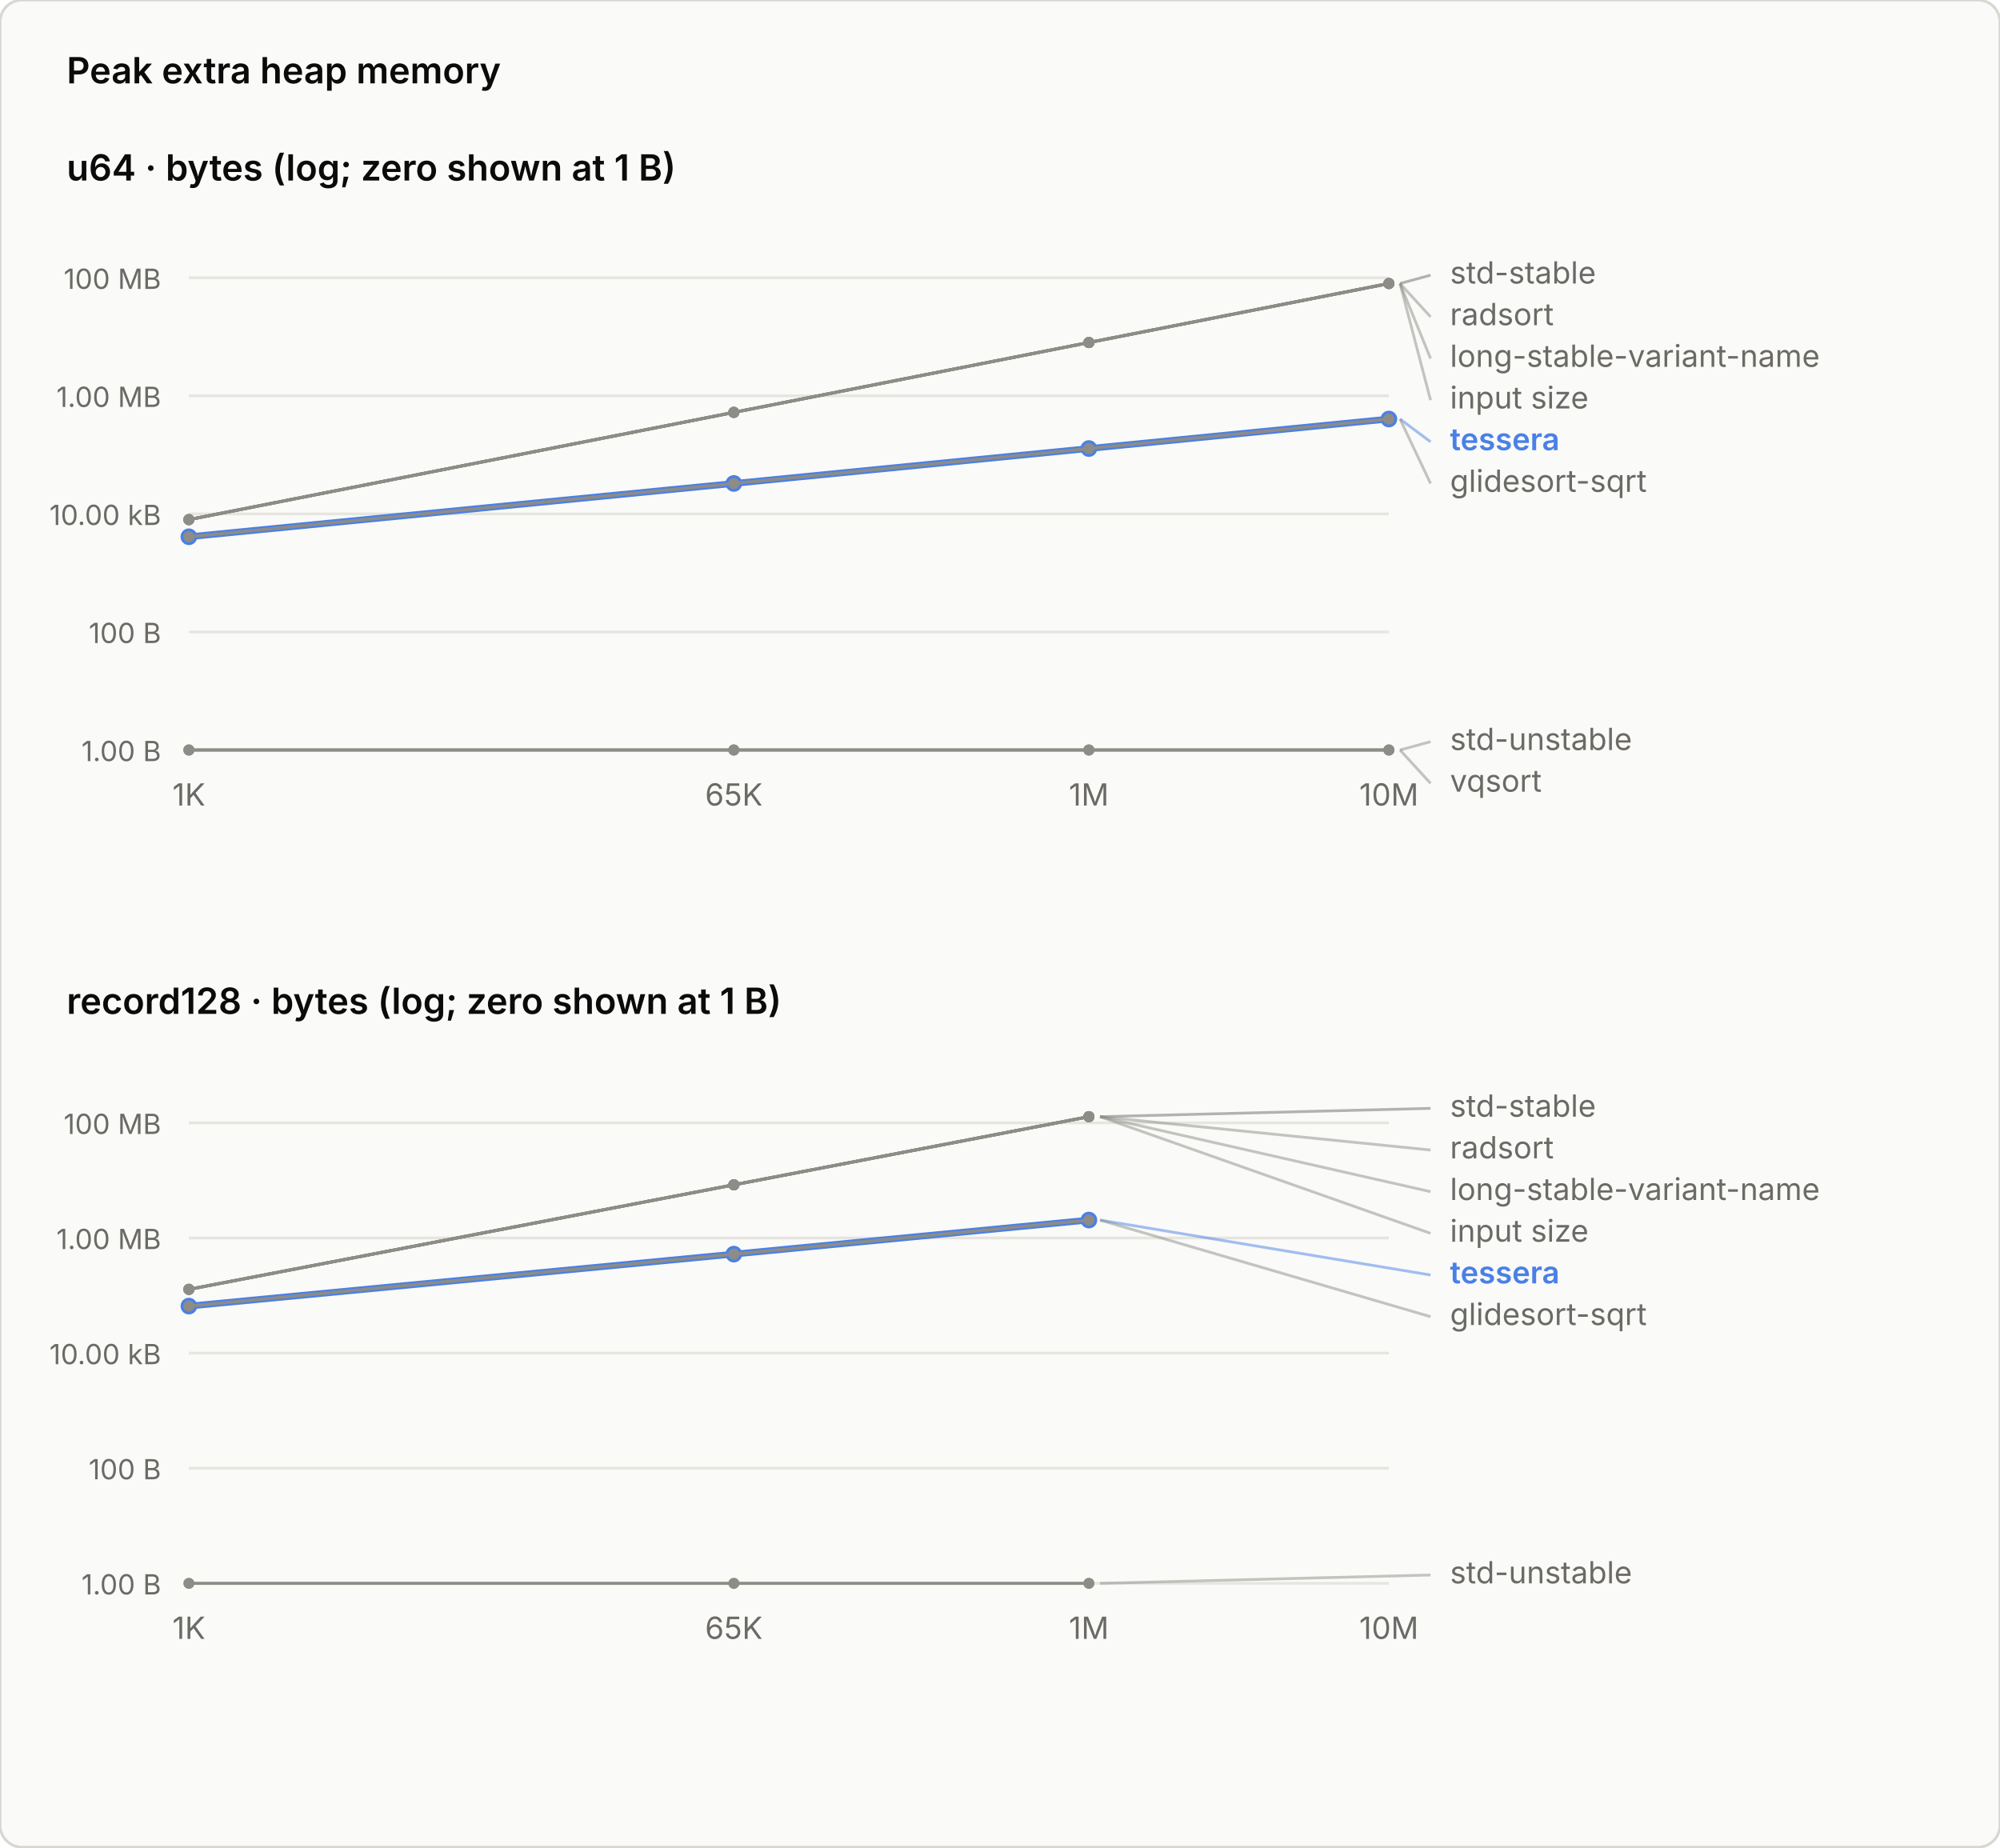
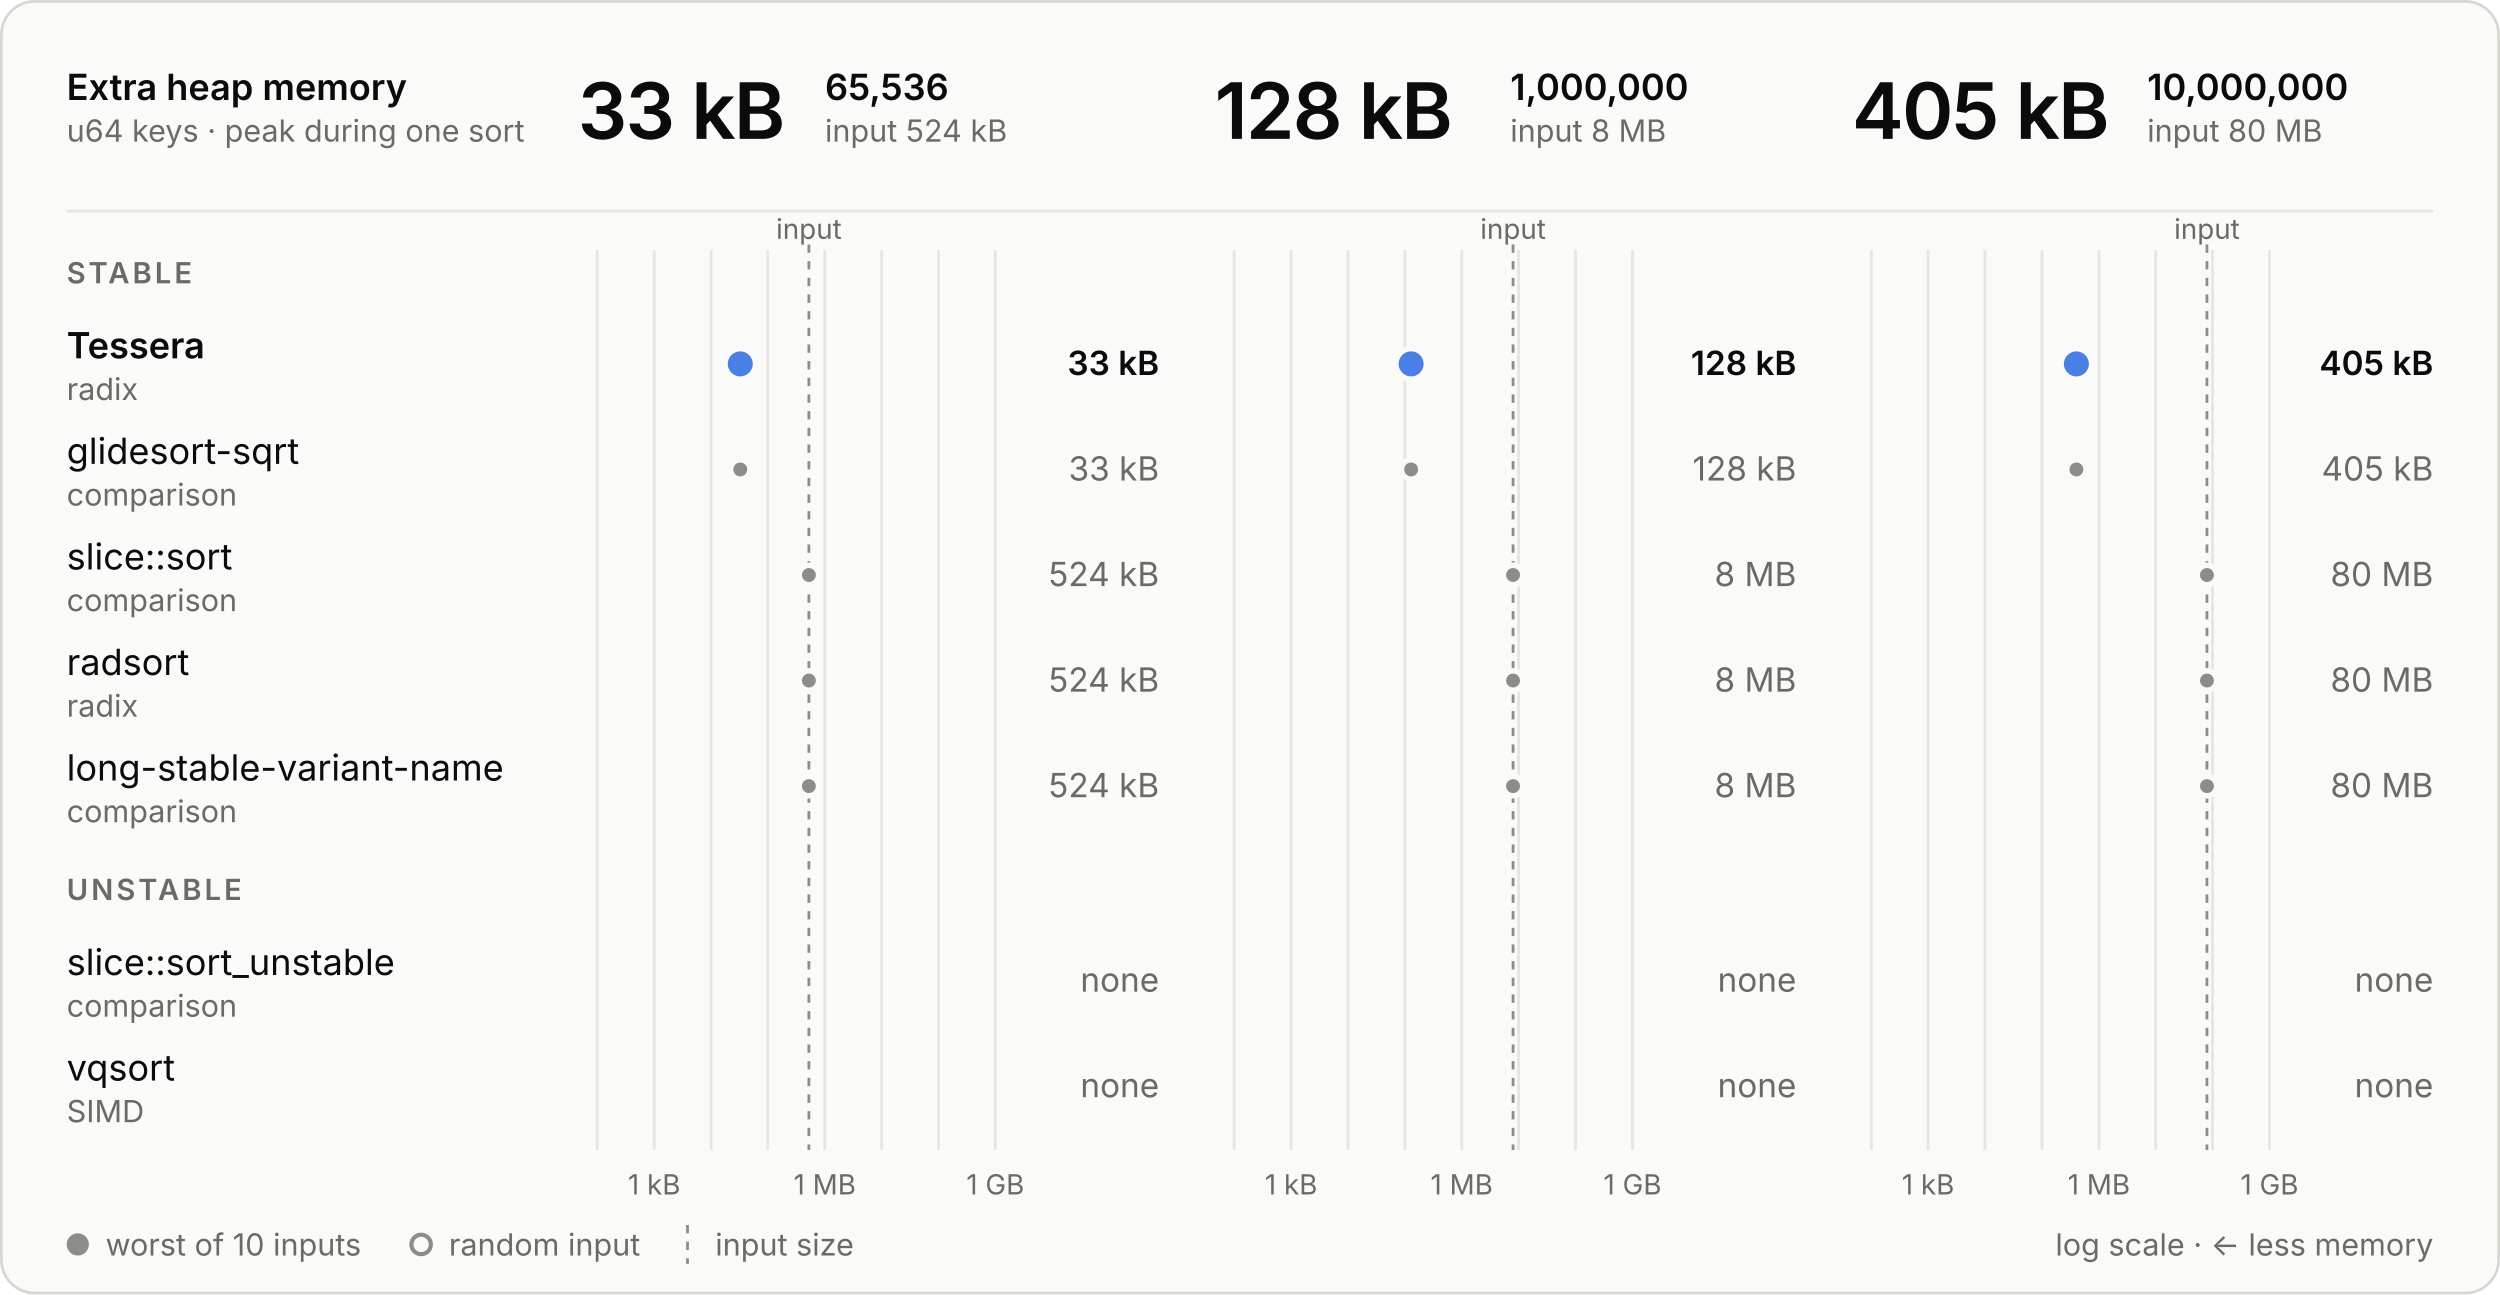
- <svg xmlns="http://www.w3.org/2000/svg" width="720" height="665" viewBox="0 0 720 665" role="img" aria-label="Peak extra heap memory">
+ <svg xmlns="http://www.w3.org/2000/svg" viewBox="0 0 900 466" width="900" height="466" role="img" aria-labelledby="t d">
  <style>
  .panel { fill: #fafaf8; stroke: #d8d7d2; } .ring { stroke: #fafaf8; }
  .ink { fill: #0b0b0b; } .muted { fill: #6b6a66; } .rule { stroke: #e6e5e0; } .axis { stroke: #8d8c86; }
  .tag { fill: none; stroke: #c9c8c2; }
  .slower { fill: #e8622f; } .faster { fill: #4a80e6; }
  .stem-slower { stroke: #e8622f; } .stem-faster { stroke: #4a80e6; }
  .within { fill: #fafaf8; stroke: #8d8c86; }
  text { font-family: Inter, -apple-system, BlinkMacSystemFont, "Segoe UI", Helvetica, Arial, sans-serif; font-size: 13px; font-feature-settings: "tnum", "cv11"; }
  .val { font-size: 12px; } .sub { font-size: 11px; } .tiny { font-size: 10px; } .strong { font-weight: 600; }
  .hero { font-size: 28px; font-weight: 600; letter-spacing: -0.6px; font-feature-settings: "pnum"; }
  .stat { font-size: 18px; font-weight: 600; }
  .caps { font-size: 10.5px; font-weight: 600; letter-spacing: 1.1px; }
  @media (prefers-color-scheme: dark) {
    .panel { fill: #1e1e1d; stroke: #3a3a37; } .ring { stroke: #1e1e1d; }
    .ink { fill: #e8e7e3; } .muted { fill: #a3a29b; } .rule { stroke: #30302e; } .axis { stroke: #6f6e69; }
    .tag { stroke: #4a4a46; }
    .within { fill: #1e1e1d; stroke: #6f6e69; }
  }
</style>
-   <rect width="720" height="665" rx="8" class="panel" />
-   <text x="24" y="30" class="ink strong" text-anchor="start">Peak extra heap memory</text>
-   <text x="24" y="65" class="ink strong" text-anchor="start">u64 · bytes (log; zero shown at 1 B)</text>
-   <path d="M68 270H500" class="rule" />
-   <text x="58" y="274" class="muted tiny" text-anchor="end">1.00 B</text>
-   <path d="M68 227.5H500" class="rule" />
-   <text x="58" y="231.5" class="muted tiny" text-anchor="end">100 B</text>
-   <path d="M68 185H500" class="rule" />
-   <text x="58" y="189" class="muted tiny" text-anchor="end">10.00 kB</text>
-   <path d="M68 142.5H500" class="rule" />
-   <text x="58" y="146.5" class="muted tiny" text-anchor="end">1.00 MB</text>
-   <path d="M68 100H500" class="rule" />
-   <text x="58" y="104" class="muted tiny" text-anchor="end">100 MB</text>
-   <text x="68" y="290" class="muted sub" text-anchor="middle">1K</text>
-   <text x="264.18" y="290" class="muted sub" text-anchor="middle">65K</text>
-   <text x="392" y="290" class="muted sub" text-anchor="middle">1M</text>
-   <text x="500" y="290" class="muted sub" text-anchor="middle">10M</text>
-   <polyline points="68,193.237 264.18,174.047 392,161.472 500,150.845" fill="none" stroke="#4a80e6" stroke-width="2.4" />
-   <circle cx="68" cy="193.237" r="3" fill="#4a80e6" />
-   <circle cx="264.18" cy="174.047" r="3" fill="#4a80e6" />
-   <circle cx="392" cy="161.472" r="3" fill="#4a80e6" />
-   <circle cx="500" cy="150.845" r="3" fill="#4a80e6" />
-   <path d="M504 150.845L515 159.059" fill="none" stroke="#4a80e6" stroke-opacity=".5" />
-   <text x="522" y="162.059" class="faster strong sub" text-anchor="start">tessera</text>
-   <polyline points="68,187.059 264.18,148.459 392,123.309 500,102.059" fill="none" stroke="#6b6a66" stroke-width="1.1" />
-   <circle cx="68" cy="187.059" r="2" fill="#6b6a66" />
-   <circle cx="264.18" cy="148.459" r="2" fill="#6b6a66" />
-   <circle cx="392" cy="123.309" r="2" fill="#6b6a66" />
-   <circle cx="500" cy="102.059" r="2" fill="#6b6a66" />
-   <path d="M504 102.059L515 99.059" fill="none" stroke="#6b6a66" stroke-opacity=".5" />
-   <text x="522" y="102.059" class="muted sub" text-anchor="start">std-stable</text>
-   <polyline points="68,187.059 264.18,148.459 392,123.309 500,102.059" fill="none" stroke="#8d8c86" stroke-width="1.1" />
-   <circle cx="68" cy="187.059" r="2" fill="#8d8c86" />
-   <circle cx="264.18" cy="148.459" r="2" fill="#8d8c86" />
-   <circle cx="392" cy="123.309" r="2" fill="#8d8c86" />
-   <circle cx="500" cy="102.059" r="2" fill="#8d8c86" />
-   <path d="M504 102.059L515 114.059" fill="none" stroke="#8d8c86" stroke-opacity=".5" />
-   <text x="522" y="117.059" class="muted sub" text-anchor="start">radsort</text>
-   <polyline points="68,193.237 264.18,174.047 392,161.472 500,150.845" fill="none" stroke="#8d8c86" stroke-width="1.1" />
-   <circle cx="68" cy="193.237" r="2" fill="#8d8c86" />
-   <circle cx="264.18" cy="174.047" r="2" fill="#8d8c86" />
-   <circle cx="392" cy="161.472" r="2" fill="#8d8c86" />
-   <circle cx="500" cy="150.845" r="2" fill="#8d8c86" />
-   <path d="M504 150.845L515 174.059" fill="none" stroke="#8d8c86" stroke-opacity=".5" />
-   <text x="522" y="177.059" class="muted sub" text-anchor="start">glidesort-sqrt</text>
-   <polyline points="68,187.059 264.18,148.459 392,123.309 500,102.059" fill="none" stroke="#8d8c86" stroke-width="1.1" />
-   <circle cx="68" cy="187.059" r="2" fill="#8d8c86" />
-   <circle cx="264.18" cy="148.459" r="2" fill="#8d8c86" />
-   <circle cx="392" cy="123.309" r="2" fill="#8d8c86" />
-   <circle cx="500" cy="102.059" r="2" fill="#8d8c86" />
-   <path d="M504 102.059L515 129.059" fill="none" stroke="#8d8c86" stroke-opacity=".5" />
-   <text x="522" y="132.059" class="muted sub" text-anchor="start">long-stable-variant-name</text>
-   <polyline points="68,270 264.18,270 392,270 500,270" fill="none" stroke="#8d8c86" stroke-width="1.1" />
-   <circle cx="68" cy="270" r="2" fill="#8d8c86" />
-   <circle cx="264.18" cy="270" r="2" fill="#8d8c86" />
-   <circle cx="392" cy="270" r="2" fill="#8d8c86" />
-   <circle cx="500" cy="270" r="2" fill="#8d8c86" />
-   <path d="M504 270L515 267" fill="none" stroke="#8d8c86" stroke-opacity=".5" />
-   <text x="522" y="270" class="muted sub" text-anchor="start">std-unstable</text>
-   <polyline points="68,270 264.18,270 392,270 500,270" fill="none" stroke="#8d8c86" stroke-width="1.1" />
-   <circle cx="68" cy="270" r="2" fill="#8d8c86" />
-   <circle cx="264.18" cy="270" r="2" fill="#8d8c86" />
-   <circle cx="392" cy="270" r="2" fill="#8d8c86" />
-   <circle cx="500" cy="270" r="2" fill="#8d8c86" />
-   <path d="M504 270L515 282" fill="none" stroke="#8d8c86" stroke-opacity=".5" />
-   <text x="522" y="285" class="muted sub" text-anchor="start">vqsort</text>
-   <polyline points="68,187.059 264.18,148.459 392,123.309 500,102.059" fill="none" stroke="#8d8c86" stroke-width="1.1" stroke-dasharray="4 3" />
-   <circle cx="68" cy="187.059" r="2" fill="#8d8c86" />
-   <circle cx="264.18" cy="148.459" r="2" fill="#8d8c86" />
-   <circle cx="392" cy="123.309" r="2" fill="#8d8c86" />
-   <circle cx="500" cy="102.059" r="2" fill="#8d8c86" />
-   <path d="M504 102.059L515 144.059" fill="none" stroke="#8d8c86" stroke-opacity=".5" />
-   <text x="522" y="147.059" class="muted sub" text-anchor="start">input size</text>
-   <text x="24" y="365" class="ink strong" text-anchor="start">record128 · bytes (log; zero shown at 1 B)</text>
-   <path d="M68 570H500" class="rule" />
-   <text x="58" y="574" class="muted tiny" text-anchor="end">1.00 B</text>
-   <path d="M68 528.557H500" class="rule" />
-   <text x="58" y="532.557" class="muted tiny" text-anchor="end">100 B</text>
-   <path d="M68 487.115H500" class="rule" />
-   <text x="58" y="491.115" class="muted tiny" text-anchor="end">10.00 kB</text>
-   <path d="M68 445.672H500" class="rule" />
-   <text x="58" y="449.672" class="muted tiny" text-anchor="end">1.00 MB</text>
-   <path d="M68 404.23H500" class="rule" />
-   <text x="58" y="408.23" class="muted tiny" text-anchor="end">100 MB</text>
-   <text x="68" y="590" class="muted sub" text-anchor="middle">1K</text>
-   <text x="264.18" y="590" class="muted sub" text-anchor="middle">65K</text>
-   <text x="392" y="590" class="muted sub" text-anchor="middle">1M</text>
-   <text x="500" y="590" class="muted sub" text-anchor="middle">10M</text>
-   <polyline points="68,470.196 264.18,451.483 392,439.221" fill="none" stroke="#4a80e6" stroke-width="2.4" />
-   <circle cx="68" cy="470.196" r="3" fill="#4a80e6" />
-   <circle cx="264.18" cy="451.483" r="3" fill="#4a80e6" />
-   <circle cx="392" cy="439.221" r="3" fill="#4a80e6" />
-   <path d="M396 439.221L515 459.008" fill="none" stroke="#4a80e6" stroke-opacity=".5" />
-   <text x="522" y="462.008" class="faster strong sub" text-anchor="start">tessera</text>
-   <polyline points="68,464.172 264.18,426.532 392,402.008" fill="none" stroke="#6b6a66" stroke-width="1.1" />
-   <circle cx="68" cy="464.172" r="2" fill="#6b6a66" />
-   <circle cx="264.18" cy="426.532" r="2" fill="#6b6a66" />
-   <circle cx="392" cy="402.008" r="2" fill="#6b6a66" />
-   <path d="M396 402.008L515 399.008" fill="none" stroke="#6b6a66" stroke-opacity=".5" />
-   <text x="522" y="402.008" class="muted sub" text-anchor="start">std-stable</text>
-   <polyline points="68,464.172 264.18,426.532 392,402.008" fill="none" stroke="#8d8c86" stroke-width="1.1" />
-   <circle cx="68" cy="464.172" r="2" fill="#8d8c86" />
-   <circle cx="264.18" cy="426.532" r="2" fill="#8d8c86" />
-   <circle cx="392" cy="402.008" r="2" fill="#8d8c86" />
-   <path d="M396 402.008L515 414.008" fill="none" stroke="#8d8c86" stroke-opacity=".5" />
-   <text x="522" y="417.008" class="muted sub" text-anchor="start">radsort</text>
-   <polyline points="68,470.196 264.18,451.483 392,439.221" fill="none" stroke="#8d8c86" stroke-width="1.1" />
-   <circle cx="68" cy="470.196" r="2" fill="#8d8c86" />
-   <circle cx="264.18" cy="451.483" r="2" fill="#8d8c86" />
-   <circle cx="392" cy="439.221" r="2" fill="#8d8c86" />
-   <path d="M396 439.221L515 474.008" fill="none" stroke="#8d8c86" stroke-opacity=".5" />
-   <text x="522" y="477.008" class="muted sub" text-anchor="start">glidesort-sqrt</text>
-   <polyline points="68,464.172 264.18,426.532 392,402.008" fill="none" stroke="#8d8c86" stroke-width="1.1" />
-   <circle cx="68" cy="464.172" r="2" fill="#8d8c86" />
-   <circle cx="264.18" cy="426.532" r="2" fill="#8d8c86" />
-   <circle cx="392" cy="402.008" r="2" fill="#8d8c86" />
-   <path d="M396 402.008L515 429.008" fill="none" stroke="#8d8c86" stroke-opacity=".5" />
-   <text x="522" y="432.008" class="muted sub" text-anchor="start">long-stable-variant-name</text>
-   <polyline points="68,570 264.18,570 392,570" fill="none" stroke="#8d8c86" stroke-width="1.1" />
-   <circle cx="68" cy="570" r="2" fill="#8d8c86" />
-   <circle cx="264.18" cy="570" r="2" fill="#8d8c86" />
-   <circle cx="392" cy="570" r="2" fill="#8d8c86" />
-   <path d="M396 570L515 567" fill="none" stroke="#8d8c86" stroke-opacity=".5" />
-   <text x="522" y="570" class="muted sub" text-anchor="start">std-unstable</text>
-   <polyline points="68,464.172 264.18,426.532 392,402.008" fill="none" stroke="#8d8c86" stroke-width="1.1" stroke-dasharray="4 3" />
-   <circle cx="68" cy="464.172" r="2" fill="#8d8c86" />
-   <circle cx="264.18" cy="426.532" r="2" fill="#8d8c86" />
-   <circle cx="392" cy="402.008" r="2" fill="#8d8c86" />
-   <path d="M396 402.008L515 444.008" fill="none" stroke="#8d8c86" stroke-opacity=".5" />
-   <text x="522" y="447.008" class="muted sub" text-anchor="start">input size</text>
+   <style>
+   .mark { fill: #8d8c86; } .stroke-ink { stroke: #0b0b0b; } .stroke-mark { stroke: #8d8c86; }
+   @media (prefers-color-scheme: dark) { .stroke-ink { stroke: #e8e7e3; } }
+ </style>
+   <rect class="panel" x="0.5" y="0.5" width="899" height="465" rx="12" />
+   <text class="ink strong" x="24.0" y="36.0">Extra heap memory</text>
+   <text class="muted sub" x="24.0" y="51.0">u64 keys · peak during one sort</text>
+   <text class="hero ink" x="208.0" y="50.0">33 kB</text>
+   <text class="ink strong" x="297.0" y="36.0">65,536</text>
+   <text class="muted sub" x="297.0" y="51.0">input 524 kB</text>
+   <text class="hero ink" x="437.3" y="50.0">128 kB</text>
+   <text class="ink strong" x="543.7" y="36.0">1,000,000</text>
+   <text class="muted sub" x="543.7" y="51.0">input 8 MB</text>
+   <text class="hero ink" x="666.7" y="50.0">405 kB</text>
+   <text class="ink strong" x="773.0" y="36.0">10,000,000</text>
+   <text class="muted sub" x="773.0" y="51.0">input 80 MB</text>
+   <line class="rule" x1="24" x2="876" y1="76" y2="76" stroke-width="1" />
+   <line class="rule" x1="215.0" x2="215.0" y1="90" y2="414" stroke-width="1" />
+   <line class="rule" x1="235.5" x2="235.5" y1="90" y2="414" stroke-width="1" />
+   <line class="rule" x1="256.0" x2="256.0" y1="90" y2="414" stroke-width="1" />
+   <line class="rule" x1="276.4" x2="276.4" y1="90" y2="414" stroke-width="1" />
+   <line class="rule" x1="296.9" x2="296.9" y1="90" y2="414" stroke-width="1" />
+   <line class="rule" x1="317.4" x2="317.4" y1="90" y2="414" stroke-width="1" />
+   <line class="rule" x1="337.9" x2="337.9" y1="90" y2="414" stroke-width="1" />
+   <line class="rule" x1="358.3" x2="358.3" y1="90" y2="414" stroke-width="1" />
+   <text class="muted tiny" x="235.5" y="430.0" text-anchor="middle">1 kB</text>
+   <text class="muted tiny" x="296.9" y="430.0" text-anchor="middle">1 MB</text>
+   <text class="muted tiny" x="358.3" y="430.0" text-anchor="middle">1 GB</text>
+   <line class="axis" x1="291.2" x2="291.2" y1="88" y2="414" stroke-width="1" stroke-dasharray="3 3" />
+   <text class="muted tiny" x="291.2" y="86.0" text-anchor="middle">input</text>
+   <line class="rule" x1="444.3" x2="444.3" y1="90" y2="414" stroke-width="1" />
+   <line class="rule" x1="464.8" x2="464.8" y1="90" y2="414" stroke-width="1" />
+   <line class="rule" x1="485.3" x2="485.3" y1="90" y2="414" stroke-width="1" />
+   <line class="rule" x1="505.8" x2="505.8" y1="90" y2="414" stroke-width="1" />
+   <line class="rule" x1="526.2" x2="526.2" y1="90" y2="414" stroke-width="1" />
+   <line class="rule" x1="546.7" x2="546.7" y1="90" y2="414" stroke-width="1" />
+   <line class="rule" x1="567.2" x2="567.2" y1="90" y2="414" stroke-width="1" />
+   <line class="rule" x1="587.7" x2="587.7" y1="90" y2="414" stroke-width="1" />
+   <text class="muted tiny" x="464.8" y="430.0" text-anchor="middle">1 kB</text>
+   <text class="muted tiny" x="526.2" y="430.0" text-anchor="middle">1 MB</text>
+   <text class="muted tiny" x="587.7" y="430.0" text-anchor="middle">1 GB</text>
+   <line class="axis" x1="544.7" x2="544.7" y1="88" y2="414" stroke-width="1" stroke-dasharray="3 3" />
+   <text class="muted tiny" x="544.7" y="86.0" text-anchor="middle">input</text>
+   <line class="rule" x1="673.7" x2="673.7" y1="90" y2="414" stroke-width="1" />
+   <line class="rule" x1="694.1" x2="694.1" y1="90" y2="414" stroke-width="1" />
+   <line class="rule" x1="714.6" x2="714.6" y1="90" y2="414" stroke-width="1" />
+   <line class="rule" x1="735.1" x2="735.1" y1="90" y2="414" stroke-width="1" />
+   <line class="rule" x1="755.6" x2="755.6" y1="90" y2="414" stroke-width="1" />
+   <line class="rule" x1="776.0" x2="776.0" y1="90" y2="414" stroke-width="1" />
+   <line class="rule" x1="796.5" x2="796.5" y1="90" y2="414" stroke-width="1" />
+   <line class="rule" x1="817.0" x2="817.0" y1="90" y2="414" stroke-width="1" />
+   <text class="muted tiny" x="694.1" y="430.0" text-anchor="middle">1 kB</text>
+   <text class="muted tiny" x="755.6" y="430.0" text-anchor="middle">1 MB</text>
+   <text class="muted tiny" x="817.0" y="430.0" text-anchor="middle">1 GB</text>
+   <line class="axis" x1="794.5" x2="794.5" y1="88" y2="414" stroke-width="1" stroke-dasharray="3 3" />
+   <text class="muted tiny" x="794.5" y="86.0" text-anchor="middle">input</text>
+   <text class="caps muted" x="24.0" y="102.0">STABLE</text>
+   <text class="ink strong" x="24.0" y="129.0">Tessera</text>
+   <text class="muted sub" x="24.0" y="144.0">radix</text>
+   <circle class="faster ring" cx="266.5" cy="131" r="5.5" stroke-width="2" />
+   <text class="val ink strong" x="417.3" y="135.0" text-anchor="end">33 kB</text>
+   <circle class="faster ring" cx="508.0" cy="131" r="5.5" stroke-width="2" />
+   <text class="val ink strong" x="646.7" y="135.0" text-anchor="end">128 kB</text>
+   <circle class="faster ring" cx="747.5" cy="131" r="5.5" stroke-width="2" />
+   <text class="val ink strong" x="876.0" y="135.0" text-anchor="end">405 kB</text>
+   <text class="ink" x="24.0" y="167.0">glidesort-sqrt</text>
+   <text class="muted sub" x="24.0" y="182.0">comparison</text>
+   <circle class="mark ring" cx="266.5" cy="169" r="3.5" stroke-width="2" />
+   <text class="val muted" x="417.3" y="173.0" text-anchor="end">33 kB</text>
+   <circle class="mark ring" cx="508.0" cy="169" r="3.5" stroke-width="2" />
+   <text class="val muted" x="646.7" y="173.0" text-anchor="end">128 kB</text>
+   <circle class="mark ring" cx="747.5" cy="169" r="3.5" stroke-width="2" />
+   <text class="val muted" x="876.0" y="173.0" text-anchor="end">405 kB</text>
+   <text class="ink" x="24.0" y="205.0">slice::sort</text>
+   <text class="muted sub" x="24.0" y="220.0">comparison</text>
+   <circle class="mark ring" cx="291.2" cy="207" r="3.5" stroke-width="2" />
+   <text class="val muted" x="417.3" y="211.0" text-anchor="end">524 kB</text>
+   <circle class="mark ring" cx="544.7" cy="207" r="3.5" stroke-width="2" />
+   <text class="val muted" x="646.7" y="211.0" text-anchor="end">8 MB</text>
+   <circle class="mark ring" cx="794.5" cy="207" r="3.5" stroke-width="2" />
+   <text class="val muted" x="876.0" y="211.0" text-anchor="end">80 MB</text>
+   <text class="ink" x="24.0" y="243.0">radsort</text>
+   <text class="muted sub" x="24.0" y="258.0">radix</text>
+   <circle class="mark ring" cx="291.2" cy="245" r="3.5" stroke-width="2" />
+   <text class="val muted" x="417.3" y="249.0" text-anchor="end">524 kB</text>
+   <circle class="mark ring" cx="544.7" cy="245" r="3.5" stroke-width="2" />
+   <text class="val muted" x="646.7" y="249.0" text-anchor="end">8 MB</text>
+   <circle class="mark ring" cx="794.5" cy="245" r="3.5" stroke-width="2" />
+   <text class="val muted" x="876.0" y="249.0" text-anchor="end">80 MB</text>
+   <text class="ink" x="24.0" y="281.0">long-stable-variant-name</text>
+   <text class="muted sub" x="24.0" y="296.0">comparison</text>
+   <circle class="mark ring" cx="291.2" cy="283" r="3.5" stroke-width="2" />
+   <text class="val muted" x="417.3" y="287.0" text-anchor="end">524 kB</text>
+   <circle class="mark ring" cx="544.7" cy="283" r="3.5" stroke-width="2" />
+   <text class="val muted" x="646.7" y="287.0" text-anchor="end">8 MB</text>
+   <circle class="mark ring" cx="794.5" cy="283" r="3.5" stroke-width="2" />
+   <text class="val muted" x="876.0" y="287.0" text-anchor="end">80 MB</text>
+   <text class="caps muted" x="24.0" y="324.0">UNSTABLE</text>
+   <text class="ink" x="24.0" y="351.0">slice::sort_unstable</text>
+   <text class="muted sub" x="24.0" y="366.0">comparison</text>
+   <text class="val muted" x="417.3" y="357.0" text-anchor="end">none</text>
+   <text class="val muted" x="646.7" y="357.0" text-anchor="end">none</text>
+   <text class="val muted" x="876.0" y="357.0" text-anchor="end">none</text>
+   <text class="ink" x="24.0" y="389.0">vqsort</text>
+   <text class="muted sub" x="24.0" y="404.0">SIMD</text>
+   <text class="val muted" x="417.3" y="395.0" text-anchor="end">none</text>
+   <text class="val muted" x="646.7" y="395.0" text-anchor="end">none</text>
+   <text class="val muted" x="876.0" y="395.0" text-anchor="end">none</text>
+   <circle class="mark" cx="28" cy="448" r="4" />
+   <text class="muted sub" x="38.0" y="452.0">worst of 10 inputs</text>
+   <circle class="within" cx="151.61" cy="448" r="3.5" stroke-width="1.5" />
+   <text class="muted sub" x="161.6" y="452.0">random input</text>
+   <line class="axis" x1="247.5" x2="247.5" y1="441" y2="455" stroke-width="1" stroke-dasharray="3 3" />
+   <text class="muted sub" x="257.5" y="452.0">input size</text>
+   <text class="muted sub" x="876.0" y="452.0" text-anchor="end">log scale · ← less memory</text>
</svg>
